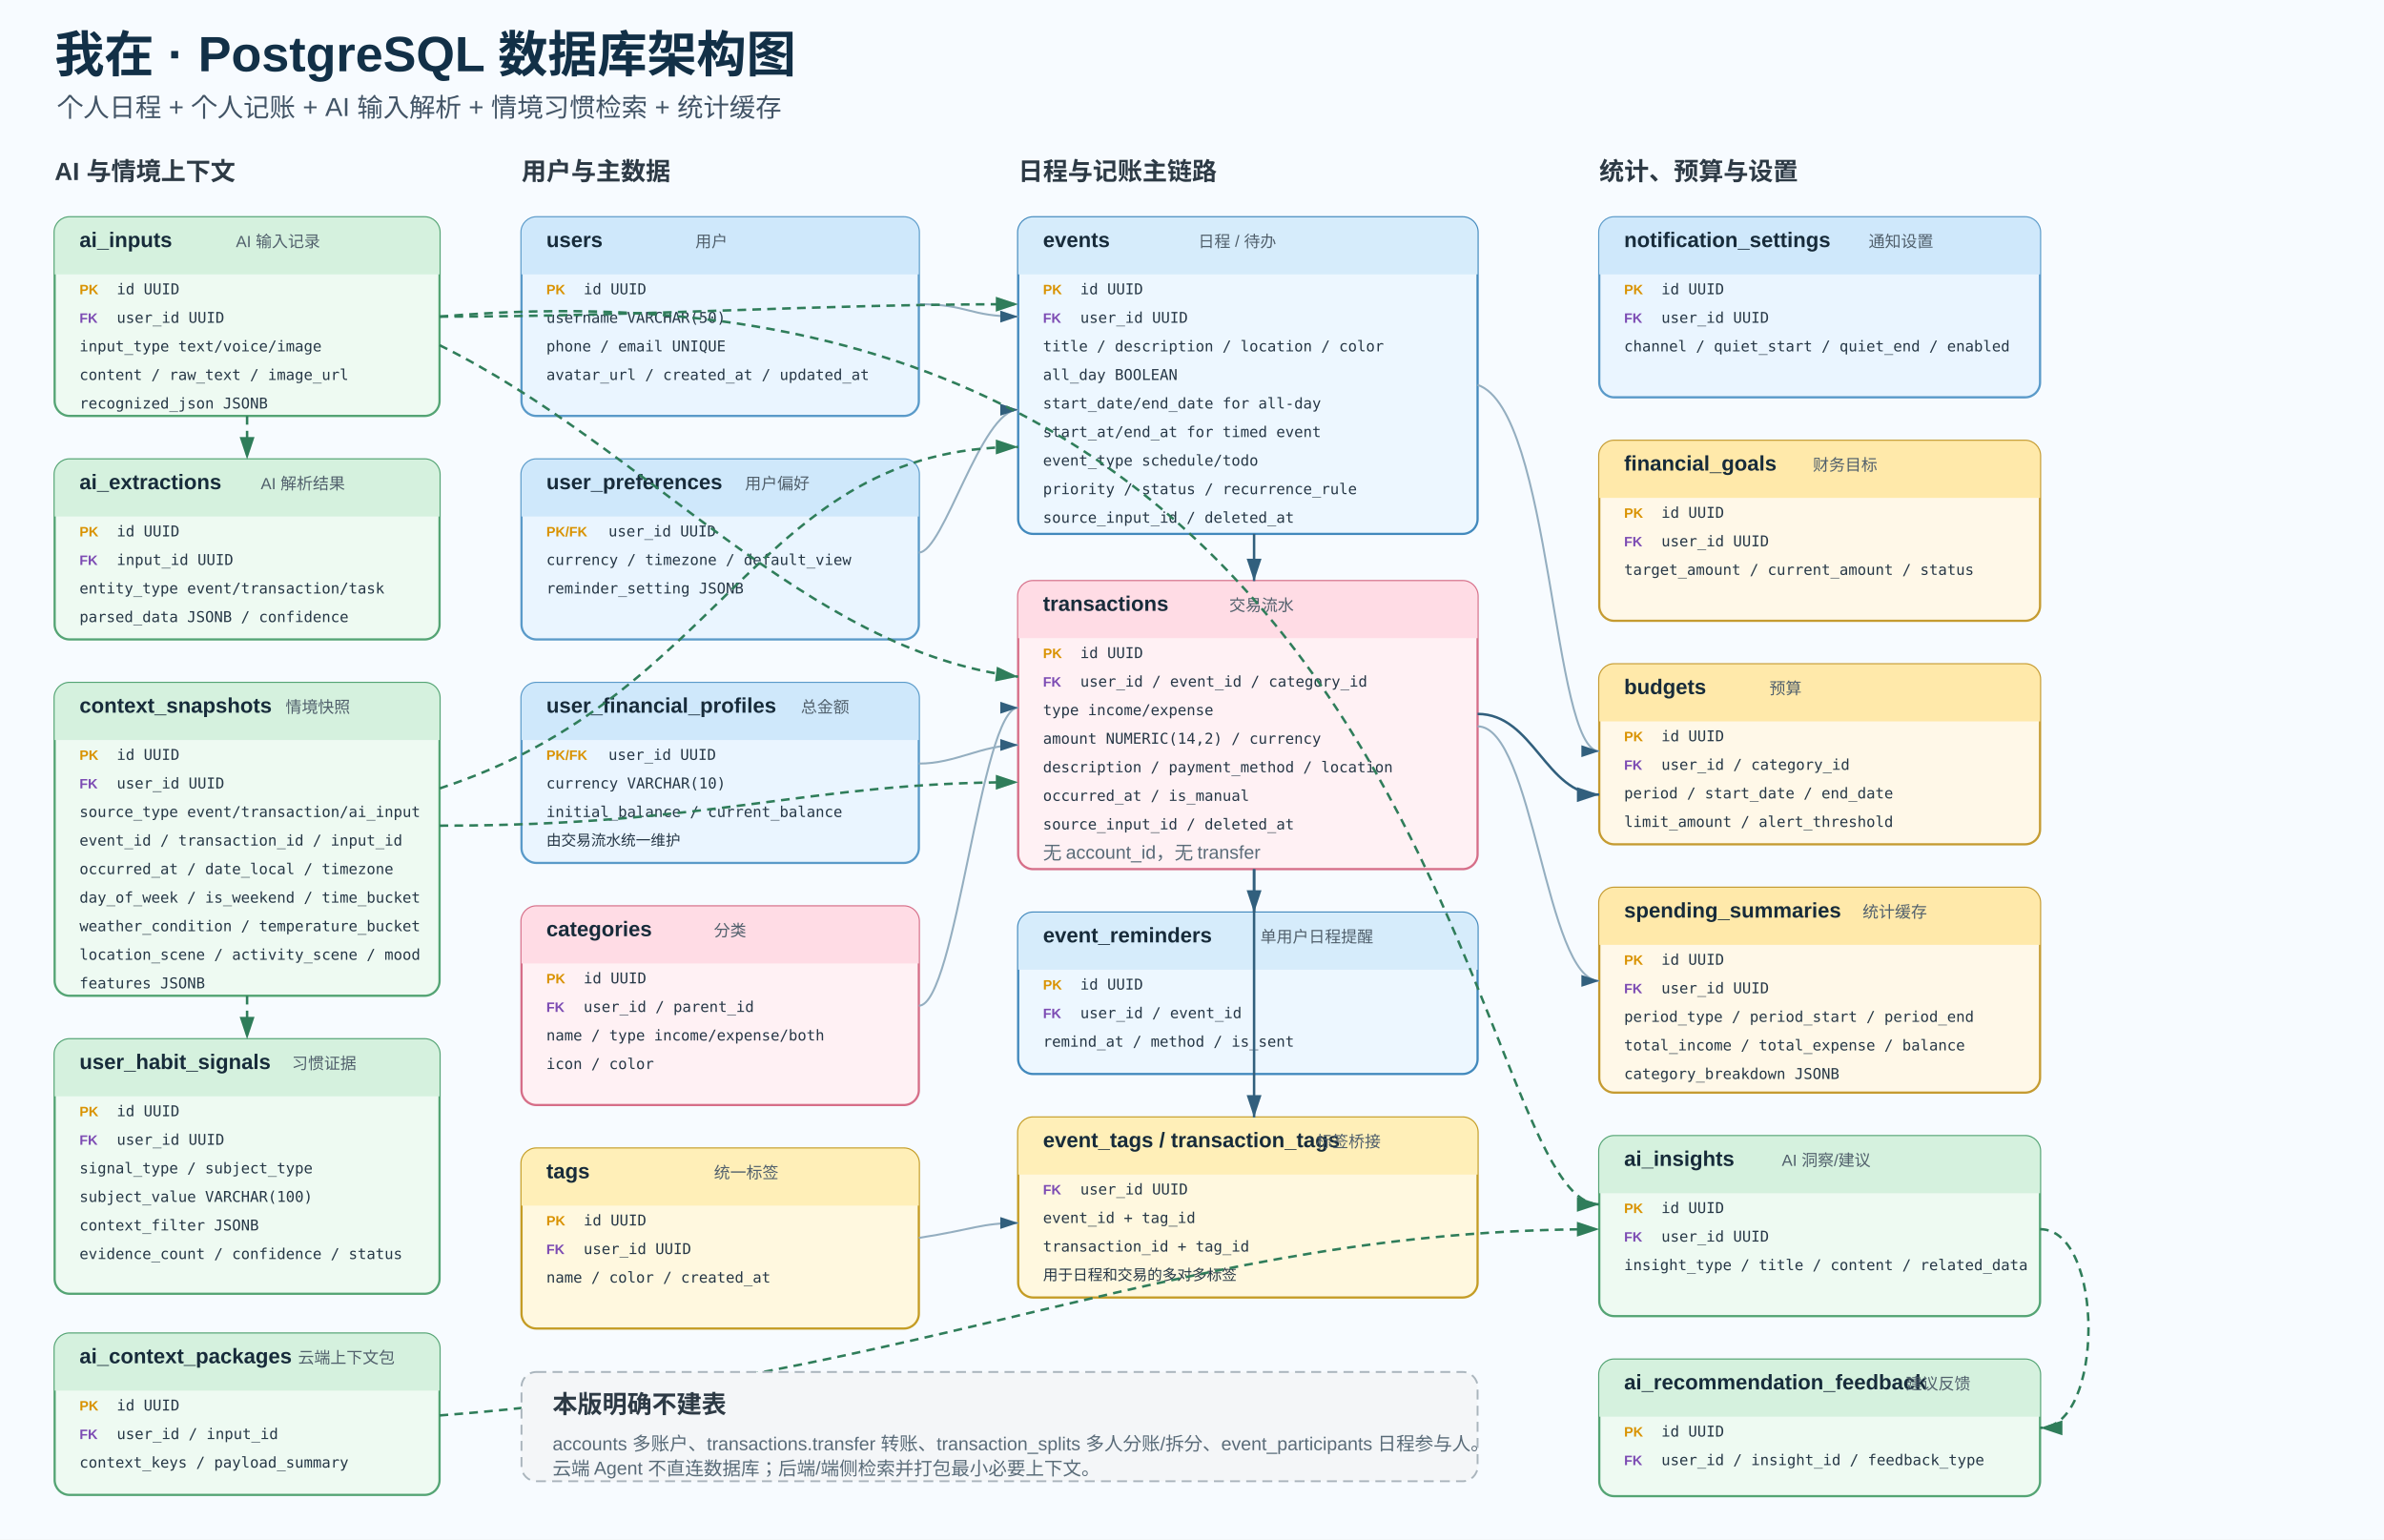
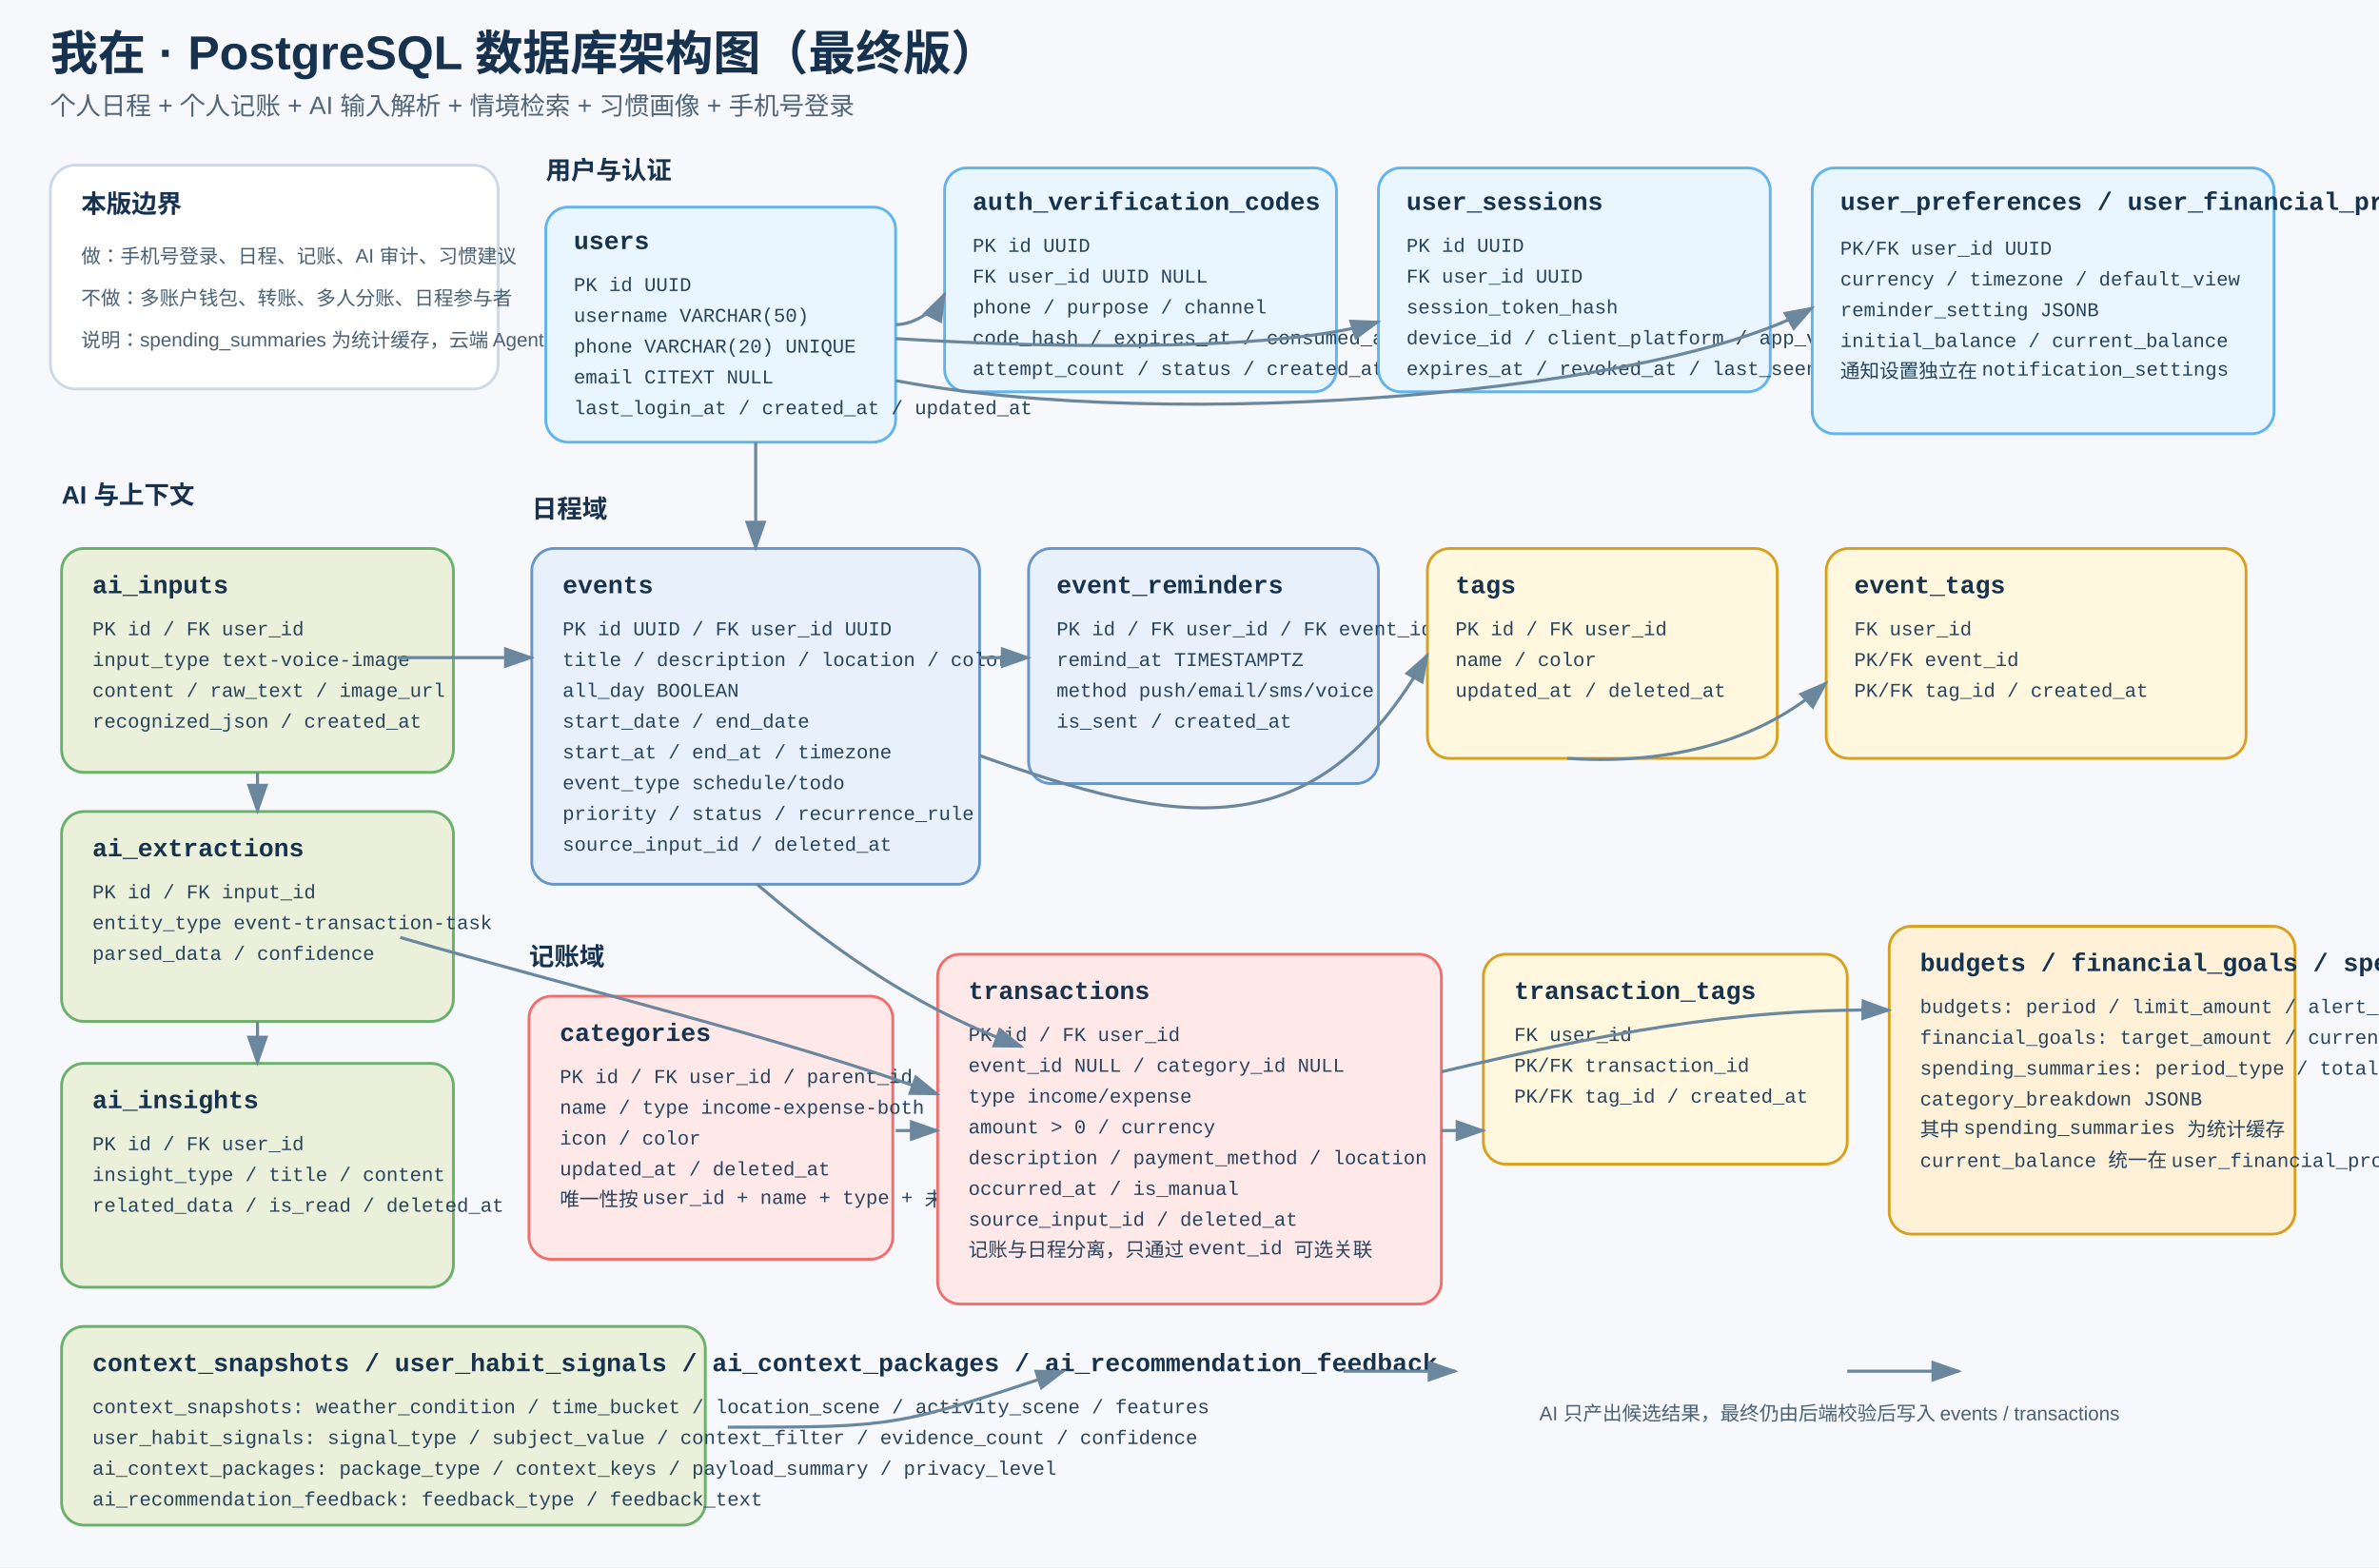
- <svg xmlns="http://www.w3.org/2000/svg" width="1920" height="1240" viewBox="0 0 1920 1240">
+ <svg xmlns="http://www.w3.org/2000/svg" width="1700" height="1120" viewBox="0 0 1700 1120">
  <defs>
-     <marker id="arrow" markerWidth="10" markerHeight="10" refX="9" refY="3" orient="auto" markerUnits="strokeWidth">
-       <path d="M0,0 L0,6 L9,3 z" fill="#315f7d" />
+     <style>
+       .title { font: 700 34px 'Microsoft YaHei', Arial, sans-serif; fill: #16324f; }
+       .subtitle { font: 400 18px 'Microsoft YaHei', Arial, sans-serif; fill: #516577; }
+       .group-label { font: 700 18px 'Microsoft YaHei', Arial, sans-serif; fill: #16324f; }
+       .box-title { font: 700 18px 'Consolas', 'Courier New', monospace; fill: #17324d; }
+       .box-text { font: 14px 'Consolas', 'Courier New', monospace; fill: #28445c; }
+       .note { font: 14px 'Microsoft YaHei', Arial, sans-serif; fill: #4a6174; }
+       .arrow { stroke: #6b879e; stroke-width: 2.2; fill: none; marker-end: url(#arrowhead); }
+     </style>
+     <marker id="arrowhead" markerWidth="10" markerHeight="7" refX="9" refY="3.5" orient="auto">
+       <polygon points="0 0, 10 3.5, 0 7" fill="#6b879e" />
    </marker>
-     <marker id="arrow-ai" markerWidth="10" markerHeight="10" refX="9" refY="3" orient="auto" markerUnits="strokeWidth">
-       <path d="M0,0 L0,6 L9,3 z" fill="#2f7d5a" />
-     </marker>
-     <style>
-       .bg { fill: #f7fbff; }
-       .title { font: 700 40px Arial, "PingFang SC", sans-serif; fill: #123047; }
-       .subtitle { font: 500 21px Arial, "PingFang SC", sans-serif; fill: #425466; }
-       .section { font: 700 20px Arial, "PingFang SC", sans-serif; fill: #2d3a45; }
-       .note { font: 15px Arial, "PingFang SC", sans-serif; fill: #596b78; }
-       .box-title { font: 700 17px Arial, "PingFang SC", sans-serif; fill: #172b3a; }
-       .box-subtitle { font: 13px Arial, "PingFang SC", sans-serif; fill: #51606c; }
-       .field { font: 12px Menlo, Consolas, monospace; fill: #263746; }
-       .pk { fill: #d99200; font: 700 11px Arial, sans-serif; }
-       .fk { fill: #7c4bb3; font: 700 11px Arial, sans-serif; }
-       .line { stroke: #315f7d; stroke-width: 2; fill: none; marker-end: url(#arrow); }
-       .line-soft { stroke: #94aec0; stroke-width: 1.6; fill: none; marker-end: url(#arrow); }
-       .line-ai { stroke: #2f7d5a; stroke-width: 2; fill: none; stroke-dasharray: 7 5; marker-end: url(#arrow-ai); }
-       .box-user { fill: #eaf5ff; stroke: #5a9ac9; stroke-width: 1.8; }
-       .box-finance { fill: #fff1f4; stroke: #d66e88; stroke-width: 1.8; }
-       .box-schedule { fill: #edf7ff; stroke: #4289bd; stroke-width: 1.8; }
-       .box-tag { fill: #fff8df; stroke: #c49c24; stroke-width: 1.8; }
-       .box-ai { fill: #eefaf2; stroke: #54a474; stroke-width: 1.8; }
-       .box-cache { fill: #fff8e8; stroke: #c59b31; stroke-width: 1.8; }
-       .box-removed { fill: #f4f6f8; stroke: #aab5bd; stroke-width: 1.5; stroke-dasharray: 8 5; }
-       .header-user { fill: #cfe8fb; }
-       .header-finance { fill: #ffdce5; }
-       .header-schedule { fill: #d6ecfb; }
-       .header-tag { fill: #ffefb8; }
-       .header-ai { fill: #d5f1de; }
-       .header-cache { fill: #ffe9aa; }
-     </style>
  </defs>
-   <rect class="bg" width="1920" height="1240" />
-   <text class="title" x="44" y="58">我在 · PostgreSQL 数据库架构图</text>
-   <text class="subtitle" x="46" y="94">个人日程 + 个人记账 + AI 输入解析 + 情境习惯检索 + 统计缓存</text>
-   <text class="section" x="44" y="145">AI 与情境上下文</text>
-   <text class="section" x="420" y="145">用户与主数据</text>
-   <text class="section" x="820" y="145">日程与记账主链路</text>
-   <text class="section" x="1288" y="145">统计、预算与设置</text>
-   <g id="ai_inputs">
-     <rect class="box-ai" x="44" y="175" width="310" height="160" rx="12" />
-     <path class="header-ai" d="M56 175h286a12 12 0 0 1 12 12v34H44v-34a12 12 0 0 1 12-12z" />
-     <text class="box-title" x="64" y="199">ai_inputs</text>
-     <text class="box-subtitle" x="190" y="199">AI 输入记录</text>
-     <text class="pk" x="64" y="237">PK</text>
-     <text class="field" x="94" y="237">id UUID</text>
-     <text class="fk" x="64" y="260">FK</text>
-     <text class="field" x="94" y="260">user_id UUID</text>
-     <text class="field" x="64" y="283">input_type text/voice/image</text>
-     <text class="field" x="64" y="306">content / raw_text / image_url</text>
-     <text class="field" x="64" y="329">recognized_json JSONB</text>
-   </g>
-   <g id="ai_extractions">
-     <rect class="box-ai" x="44" y="370" width="310" height="145" rx="12" />
-     <path class="header-ai" d="M56 370h286a12 12 0 0 1 12 12v34H44v-34a12 12 0 0 1 12-12z" />
-     <text class="box-title" x="64" y="394">ai_extractions</text>
-     <text class="box-subtitle" x="210" y="394">AI 解析结果</text>
-     <text class="pk" x="64" y="432">PK</text>
-     <text class="field" x="94" y="432">id UUID</text>
-     <text class="fk" x="64" y="455">FK</text>
-     <text class="field" x="94" y="455">input_id UUID</text>
-     <text class="field" x="64" y="478">entity_type event/transaction/task</text>
-     <text class="field" x="64" y="501">parsed_data JSONB / confidence</text>
-   </g>
-   <g id="context_snapshots">
-     <rect class="box-ai" x="44" y="550" width="310" height="252" rx="12" />
-     <path class="header-ai" d="M56 550h286a12 12 0 0 1 12 12v34H44v-34a12 12 0 0 1 12-12z" />
-     <text class="box-title" x="64" y="574">context_snapshots</text>
-     <text class="box-subtitle" x="230" y="574">情境快照</text>
-     <text class="pk" x="64" y="612">PK</text>
-     <text class="field" x="94" y="612">id UUID</text>
-     <text class="fk" x="64" y="635">FK</text>
-     <text class="field" x="94" y="635">user_id UUID</text>
-     <text class="field" x="64" y="658">source_type event/transaction/ai_input</text>
-     <text class="field" x="64" y="681">event_id / transaction_id / input_id</text>
-     <text class="field" x="64" y="704">occurred_at / date_local / timezone</text>
-     <text class="field" x="64" y="727">day_of_week / is_weekend / time_bucket</text>
-     <text class="field" x="64" y="750">weather_condition / temperature_bucket</text>
-     <text class="field" x="64" y="773">location_scene / activity_scene / mood</text>
-     <text class="field" x="64" y="796">features JSONB</text>
-   </g>
-   <g id="user_habit_signals">
-     <rect class="box-ai" x="44" y="837" width="310" height="205" rx="12" />
-     <path class="header-ai" d="M56 837h286a12 12 0 0 1 12 12v34H44v-34a12 12 0 0 1 12-12z" />
-     <text class="box-title" x="64" y="861">user_habit_signals</text>
-     <text class="box-subtitle" x="235" y="861">习惯证据</text>
-     <text class="pk" x="64" y="899">PK</text>
-     <text class="field" x="94" y="899">id UUID</text>
-     <text class="fk" x="64" y="922">FK</text>
-     <text class="field" x="94" y="922">user_id UUID</text>
-     <text class="field" x="64" y="945">signal_type / subject_type</text>
-     <text class="field" x="64" y="968">subject_value VARCHAR(100)</text>
-     <text class="field" x="64" y="991">context_filter JSONB</text>
-     <text class="field" x="64" y="1014">evidence_count / confidence / status</text>
-   </g>
-   <g id="ai_context_packages">
-     <rect class="box-ai" x="44" y="1074" width="310" height="130" rx="12" />
-     <path class="header-ai" d="M56 1074h286a12 12 0 0 1 12 12v34H44v-34a12 12 0 0 1 12-12z" />
-     <text class="box-title" x="64" y="1098">ai_context_packages</text>
-     <text class="box-subtitle" x="240" y="1098">云端上下文包</text>
-     <text class="pk" x="64" y="1136">PK</text>
-     <text class="field" x="94" y="1136">id UUID</text>
-     <text class="fk" x="64" y="1159">FK</text>
-     <text class="field" x="94" y="1159">user_id / input_id</text>
-     <text class="field" x="64" y="1182">context_keys / payload_summary</text>
-   </g>
-   <g id="users">
-     <rect class="box-user" x="420" y="175" width="320" height="160" rx="12" />
-     <path class="header-user" d="M432 175h296a12 12 0 0 1 12 12v34H420v-34a12 12 0 0 1 12-12z" />
-     <text class="box-title" x="440" y="199">users</text>
-     <text class="box-subtitle" x="560" y="199">用户</text>
-     <text class="pk" x="440" y="237">PK</text>
-     <text class="field" x="470" y="237">id UUID</text>
-     <text class="field" x="440" y="260">username VARCHAR(50)</text>
-     <text class="field" x="440" y="283">phone / email UNIQUE</text>
-     <text class="field" x="440" y="306">avatar_url / created_at / updated_at</text>
-   </g>
-   <g id="user_preferences">
-     <rect class="box-user" x="420" y="370" width="320" height="145" rx="12" />
-     <path class="header-user" d="M432 370h296a12 12 0 0 1 12 12v34H420v-34a12 12 0 0 1 12-12z" />
-     <text class="box-title" x="440" y="394">user_preferences</text>
-     <text class="box-subtitle" x="600" y="394">用户偏好</text>
-     <text class="pk" x="440" y="432">PK/FK</text>
-     <text class="field" x="490" y="432">user_id UUID</text>
-     <text class="field" x="440" y="455">currency / timezone / default_view</text>
-     <text class="field" x="440" y="478">reminder_setting JSONB</text>
-   </g>
-   <g id="user_financial_profiles">
-     <rect class="box-user" x="420" y="550" width="320" height="145" rx="12" />
-     <path class="header-user" d="M432 550h296a12 12 0 0 1 12 12v34H420v-34a12 12 0 0 1 12-12z" />
-     <text class="box-title" x="440" y="574">user_financial_profiles</text>
-     <text class="box-subtitle" x="645" y="574">总金额</text>
-     <text class="pk" x="440" y="612">PK/FK</text>
-     <text class="field" x="490" y="612">user_id UUID</text>
-     <text class="field" x="440" y="635">currency VARCHAR(10)</text>
-     <text class="field" x="440" y="658">initial_balance / current_balance</text>
-     <text class="field" x="440" y="681">由交易流水统一维护</text>
-   </g>
-   <g id="categories">
-     <rect class="box-finance" x="420" y="730" width="320" height="160" rx="12" />
-     <path class="header-finance" d="M432 730h296a12 12 0 0 1 12 12v34H420v-34a12 12 0 0 1 12-12z" />
-     <text class="box-title" x="440" y="754">categories</text>
-     <text class="box-subtitle" x="575" y="754">分类</text>
-     <text class="pk" x="440" y="792">PK</text>
-     <text class="field" x="470" y="792">id UUID</text>
-     <text class="fk" x="440" y="815">FK</text>
-     <text class="field" x="470" y="815">user_id / parent_id</text>
-     <text class="field" x="440" y="838">name / type income/expense/both</text>
-     <text class="field" x="440" y="861">icon / color</text>
-   </g>
-   <g id="tags">
-     <rect class="box-tag" x="420" y="925" width="320" height="145" rx="12" />
-     <path class="header-tag" d="M432 925h296a12 12 0 0 1 12 12v34H420v-34a12 12 0 0 1 12-12z" />
-     <text class="box-title" x="440" y="949">tags</text>
-     <text class="box-subtitle" x="575" y="949">统一标签</text>
-     <text class="pk" x="440" y="987">PK</text>
-     <text class="field" x="470" y="987">id UUID</text>
-     <text class="fk" x="440" y="1010">FK</text>
-     <text class="field" x="470" y="1010">user_id UUID</text>
-     <text class="field" x="440" y="1033">name / color / created_at</text>
-   </g>
-   <g id="events">
-     <rect class="box-schedule" x="820" y="175" width="370" height="255" rx="12" />
-     <path class="header-schedule" d="M832 175h346a12 12 0 0 1 12 12v34H820v-34a12 12 0 0 1 12-12z" />
-     <text class="box-title" x="840" y="199">events</text>
-     <text class="box-subtitle" x="965" y="199">日程 / 待办</text>
-     <text class="pk" x="840" y="237">PK</text>
-     <text class="field" x="870" y="237">id UUID</text>
-     <text class="fk" x="840" y="260">FK</text>
-     <text class="field" x="870" y="260">user_id UUID</text>
-     <text class="field" x="840" y="283">title / description / location / color</text>
-     <text class="field" x="840" y="306">all_day BOOLEAN</text>
-     <text class="field" x="840" y="329">start_date/end_date for all-day</text>
-     <text class="field" x="840" y="352">start_at/end_at for timed event</text>
-     <text class="field" x="840" y="375">event_type schedule/todo</text>
-     <text class="field" x="840" y="398">priority / status / recurrence_rule</text>
-     <text class="field" x="840" y="421">source_input_id / deleted_at</text>
-   </g>
-   <g id="transactions">
-     <rect class="box-finance" x="820" y="468" width="370" height="232" rx="12" />
-     <path class="header-finance" d="M832 468h346a12 12 0 0 1 12 12v34H820v-34a12 12 0 0 1 12-12z" />
-     <text class="box-title" x="840" y="492">transactions</text>
-     <text class="box-subtitle" x="990" y="492">交易流水</text>
-     <text class="pk" x="840" y="530">PK</text>
-     <text class="field" x="870" y="530">id UUID</text>
-     <text class="fk" x="840" y="553">FK</text>
-     <text class="field" x="870" y="553">user_id / event_id / category_id</text>
-     <text class="field" x="840" y="576">type income/expense</text>
-     <text class="field" x="840" y="599">amount NUMERIC(14,2) / currency</text>
-     <text class="field" x="840" y="622">description / payment_method / location</text>
-     <text class="field" x="840" y="645">occurred_at / is_manual</text>
-     <text class="field" x="840" y="668">source_input_id / deleted_at</text>
-     <text class="note" x="840" y="692">无 account_id，无 transfer</text>
-   </g>
-   <g id="event_reminders">
-     <rect class="box-schedule" x="820" y="735" width="370" height="130" rx="12" />
-     <path class="header-schedule" d="M832 735h346a12 12 0 0 1 12 12v34H820v-34a12 12 0 0 1 12-12z" />
-     <text class="box-title" x="840" y="759">event_reminders</text>
-     <text class="box-subtitle" x="1015" y="759">单用户日程提醒</text>
-     <text class="pk" x="840" y="797">PK</text>
-     <text class="field" x="870" y="797">id UUID</text>
-     <text class="fk" x="840" y="820">FK</text>
-     <text class="field" x="870" y="820">user_id / event_id</text>
-     <text class="field" x="840" y="843">remind_at / method / is_sent</text>
-   </g>
-   <g id="tag_bridges">
-     <rect class="box-tag" x="820" y="900" width="370" height="145" rx="12" />
-     <path class="header-tag" d="M832 900h346a12 12 0 0 1 12 12v34H820v-34a12 12 0 0 1 12-12z" />
-     <text class="box-title" x="840" y="924">event_tags / transaction_tags</text>
-     <text class="box-subtitle" x="1060" y="924">标签桥接</text>
-     <text class="fk" x="840" y="962">FK</text>
-     <text class="field" x="870" y="962">user_id UUID</text>
-     <text class="field" x="840" y="985">event_id + tag_id</text>
-     <text class="field" x="840" y="1008">transaction_id + tag_id</text>
-     <text class="field" x="840" y="1031">用于日程和交易的多对多标签</text>
-   </g>
-   <g id="notification_settings">
-     <rect class="box-user" x="1288" y="175" width="355" height="145" rx="12" />
-     <path class="header-user" d="M1300 175h331a12 12 0 0 1 12 12v34h-355v-34a12 12 0 0 1 12-12z" />
-     <text class="box-title" x="1308" y="199">notification_settings</text>
-     <text class="box-subtitle" x="1505" y="199">通知设置</text>
-     <text class="pk" x="1308" y="237">PK</text>
-     <text class="field" x="1338" y="237">id UUID</text>
-     <text class="fk" x="1308" y="260">FK</text>
-     <text class="field" x="1338" y="260">user_id UUID</text>
-     <text class="field" x="1308" y="283">channel / quiet_start / quiet_end / enabled</text>
-   </g>
-   <g id="financial_goals">
-     <rect class="box-cache" x="1288" y="355" width="355" height="145" rx="12" />
-     <path class="header-cache" d="M1300 355h331a12 12 0 0 1 12 12v34h-355v-34a12 12 0 0 1 12-12z" />
-     <text class="box-title" x="1308" y="379">financial_goals</text>
-     <text class="box-subtitle" x="1460" y="379">财务目标</text>
-     <text class="pk" x="1308" y="417">PK</text>
-     <text class="field" x="1338" y="417">id UUID</text>
-     <text class="fk" x="1308" y="440">FK</text>
-     <text class="field" x="1338" y="440">user_id UUID</text>
-     <text class="field" x="1308" y="463">target_amount / current_amount / status</text>
-   </g>
-   <g id="budgets">
-     <rect class="box-cache" x="1288" y="535" width="355" height="145" rx="12" />
-     <path class="header-cache" d="M1300 535h331a12 12 0 0 1 12 12v34h-355v-34a12 12 0 0 1 12-12z" />
-     <text class="box-title" x="1308" y="559">budgets</text>
-     <text class="box-subtitle" x="1425" y="559">预算</text>
-     <text class="pk" x="1308" y="597">PK</text>
-     <text class="field" x="1338" y="597">id UUID</text>
-     <text class="fk" x="1308" y="620">FK</text>
-     <text class="field" x="1338" y="620">user_id / category_id</text>
-     <text class="field" x="1308" y="643">period / start_date / end_date</text>
-     <text class="field" x="1308" y="666">limit_amount / alert_threshold</text>
-   </g>
-   <g id="spending_summaries">
-     <rect class="box-cache" x="1288" y="715" width="355" height="165" rx="12" />
-     <path class="header-cache" d="M1300 715h331a12 12 0 0 1 12 12v34h-355v-34a12 12 0 0 1 12-12z" />
-     <text class="box-title" x="1308" y="739">spending_summaries</text>
-     <text class="box-subtitle" x="1500" y="739">统计缓存</text>
-     <text class="pk" x="1308" y="777">PK</text>
-     <text class="field" x="1338" y="777">id UUID</text>
-     <text class="fk" x="1308" y="800">FK</text>
-     <text class="field" x="1338" y="800">user_id UUID</text>
-     <text class="field" x="1308" y="823">period_type / period_start / period_end</text>
-     <text class="field" x="1308" y="846">total_income / total_expense / balance</text>
-     <text class="field" x="1308" y="869">category_breakdown JSONB</text>
-   </g>
-   <g id="ai_insights">
-     <rect class="box-ai" x="1288" y="915" width="355" height="145" rx="12" />
-     <path class="header-ai" d="M1300 915h331a12 12 0 0 1 12 12v34h-355v-34a12 12 0 0 1 12-12z" />
-     <text class="box-title" x="1308" y="939">ai_insights</text>
-     <text class="box-subtitle" x="1435" y="939">AI 洞察/建议</text>
-     <text class="pk" x="1308" y="977">PK</text>
-     <text class="field" x="1338" y="977">id UUID</text>
-     <text class="fk" x="1308" y="1000">FK</text>
-     <text class="field" x="1338" y="1000">user_id UUID</text>
-     <text class="field" x="1308" y="1023">insight_type / title / content / related_data</text>
-   </g>
-   <g id="ai_recommendation_feedback">
-     <rect class="box-ai" x="1288" y="1095" width="355" height="110" rx="12" />
-     <path class="header-ai" d="M1300 1095h331a12 12 0 0 1 12 12v34h-355v-34a12 12 0 0 1 12-12z" />
-     <text class="box-title" x="1308" y="1119">ai_recommendation_feedback</text>
-     <text class="box-subtitle" x="1535" y="1119">建议反馈</text>
-     <text class="pk" x="1308" y="1157">PK</text>
-     <text class="field" x="1338" y="1157">id UUID</text>
-     <text class="fk" x="1308" y="1180">FK</text>
-     <text class="field" x="1338" y="1180">user_id / insight_id / feedback_type</text>
-   </g>
-   <path class="line-soft" d="M740 245 C780 245 780 255 820 255" />
-   <path class="line-soft" d="M740 445 C760 445 790 330 820 330" />
-   <path class="line-soft" d="M740 615 C770 615 790 600 820 600" />
-   <path class="line-soft" d="M740 810 C770 810 790 570 820 570" />
-   <path class="line-soft" d="M740 997 C785 990 790 985 820 985" />
-   <path class="line-soft" d="M1190 310 C1250 330 1250 605 1288 605" />
-   <path class="line-soft" d="M1190 585 C1235 585 1245 790 1288 790" />
-   <path class="line" d="M1010 430 C1010 448 1010 450 1010 468" />
-   <path class="line" d="M1010 700 C1010 720 1010 720 1010 735" />
-   <path class="line" d="M1010 700 C1010 820 1010 860 1010 900" />
-   <path class="line" d="M1190 575 C1235 575 1245 640 1288 640" />
-   <path class="line-ai" d="M354 255 C520 255 650 245 820 245" />
-   <path class="line-ai" d="M354 278 C520 360 650 525 820 545" />
-   <path class="line-ai" d="M199 335 C199 350 199 355 199 370" />
-   <path class="line-ai" d="M354 255 C1170 185 1180 970 1288 970" />
-   <path class="line-ai" d="M354 635 C585 560 610 360 820 360" />
-   <path class="line-ai" d="M354 665 C575 665 650 630 820 630" />
-   <path class="line-ai" d="M199 802 C199 820 199 820 199 837" />
-   <path class="line-ai" d="M354 1140 C750 1110 955 990 1288 990" />
-   <path class="line-ai" d="M1643 990 C1695 990 1695 1150 1643 1150" />
-   <rect class="box-removed" x="420" y="1105" width="770" height="88" rx="12" />
-   <text class="section" x="445" y="1138">本版明确不建表</text>
-   <text class="note" x="445" y="1168">accounts 多账户、transactions.transfer 转账、transaction_splits 多人分账/拆分、event_participants 日程参与人。</text>
-   <text class="note" x="445" y="1188">云端 Agent 不直连数据库；后端/端侧检索并打包最小必要上下文。</text>
+   <rect width="1700" height="1120" fill="#f6f8fb" />
+   <text x="36" y="50" class="title">我在 · PostgreSQL 数据库架构图（最终版）</text>
+   <text x="36" y="82" class="subtitle">个人日程 + 个人记账 + AI 输入解析 + 情境检索 + 习惯画像 + 手机号登录</text>
+   <rect x="36" y="118" width="320" height="160" rx="18" fill="#ffffff" stroke="#cfd9e4" stroke-width="2" />
+   <text x="58" y="152" class="group-label">本版边界</text>
+   <text x="58" y="188" class="note">做：手机号登录、日程、记账、AI 审计、习惯建议</text>
+   <text x="58" y="218" class="note">不做：多账户钱包、转账、多人分账、日程参与者</text>
+   <text x="58" y="248" class="note">说明：spending_summaries 为统计缓存，云端 Agent 不直连数据库</text>
+   <text x="390" y="128" class="group-label">用户与认证</text>
+   <rect x="390" y="148" width="250" height="168" rx="16" fill="#e9f6ff" stroke="#63b3ed" stroke-width="2" />
+   <text x="410" y="178" class="box-title">users</text>
+   <text x="410" y="208" class="box-text">PK id UUID</text>
+   <text x="410" y="230" class="box-text">username VARCHAR(50)</text>
+   <text x="410" y="252" class="box-text">phone VARCHAR(20) UNIQUE</text>
+   <text x="410" y="274" class="box-text">email CITEXT NULL</text>
+   <text x="410" y="296" class="box-text">last_login_at / created_at / updated_at</text>
+   <rect x="675" y="120" width="280" height="160" rx="16" fill="#e9f6ff" stroke="#63b3ed" stroke-width="2" />
+   <text x="695" y="150" class="box-title">auth_verification_codes</text>
+   <text x="695" y="180" class="box-text">PK id UUID</text>
+   <text x="695" y="202" class="box-text">FK user_id UUID NULL</text>
+   <text x="695" y="224" class="box-text">phone / purpose / channel</text>
+   <text x="695" y="246" class="box-text">code_hash / expires_at / consumed_at</text>
+   <text x="695" y="268" class="box-text">attempt_count / status / created_at</text>
+   <rect x="985" y="120" width="280" height="160" rx="16" fill="#e9f6ff" stroke="#63b3ed" stroke-width="2" />
+   <text x="1005" y="150" class="box-title">user_sessions</text>
+   <text x="1005" y="180" class="box-text">PK id UUID</text>
+   <text x="1005" y="202" class="box-text">FK user_id UUID</text>
+   <text x="1005" y="224" class="box-text">session_token_hash</text>
+   <text x="1005" y="246" class="box-text">device_id / client_platform / app_version</text>
+   <text x="1005" y="268" class="box-text">expires_at / revoked_at / last_seen_at</text>
+   <rect x="1295" y="120" width="330" height="190" rx="16" fill="#e9f6ff" stroke="#63b3ed" stroke-width="2" />
+   <text x="1315" y="150" class="box-title">user_preferences / user_financial_profiles</text>
+   <text x="1315" y="182" class="box-text">PK/FK user_id UUID</text>
+   <text x="1315" y="204" class="box-text">currency / timezone / default_view</text>
+   <text x="1315" y="226" class="box-text">reminder_setting JSONB</text>
+   <text x="1315" y="248" class="box-text">initial_balance / current_balance</text>
+   <text x="1315" y="270" class="box-text">通知设置独立在 notification_settings</text>
+   <text x="380" y="370" class="group-label">日程域</text>
+   <rect x="380" y="392" width="320" height="240" rx="16" fill="#e7f0fb" stroke="#6996c8" stroke-width="2" />
+   <text x="402" y="424" class="box-title">events</text>
+   <text x="402" y="454" class="box-text">PK id UUID / FK user_id UUID</text>
+   <text x="402" y="476" class="box-text">title / description / location / color</text>
+   <text x="402" y="498" class="box-text">all_day BOOLEAN</text>
+   <text x="402" y="520" class="box-text">start_date / end_date</text>
+   <text x="402" y="542" class="box-text">start_at / end_at / timezone</text>
+   <text x="402" y="564" class="box-text">event_type schedule/todo</text>
+   <text x="402" y="586" class="box-text">priority / status / recurrence_rule</text>
+   <text x="402" y="608" class="box-text">source_input_id / deleted_at</text>
+   <rect x="735" y="392" width="250" height="168" rx="16" fill="#e7f0fb" stroke="#6996c8" stroke-width="2" />
+   <text x="755" y="424" class="box-title">event_reminders</text>
+   <text x="755" y="454" class="box-text">PK id / FK user_id / FK event_id</text>
+   <text x="755" y="476" class="box-text">remind_at TIMESTAMPTZ</text>
+   <text x="755" y="498" class="box-text">method push/email/sms/voice</text>
+   <text x="755" y="520" class="box-text">is_sent / created_at</text>
+   <rect x="1020" y="392" width="250" height="150" rx="16" fill="#fff8de" stroke="#d7a11f" stroke-width="2" />
+   <text x="1040" y="424" class="box-title">tags</text>
+   <text x="1040" y="454" class="box-text">PK id / FK user_id</text>
+   <text x="1040" y="476" class="box-text">name / color</text>
+   <text x="1040" y="498" class="box-text">updated_at / deleted_at</text>
+   <rect x="1305" y="392" width="300" height="150" rx="16" fill="#fff8de" stroke="#d7a11f" stroke-width="2" />
+   <text x="1325" y="424" class="box-title">event_tags</text>
+   <text x="1325" y="454" class="box-text">FK user_id</text>
+   <text x="1325" y="476" class="box-text">PK/FK event_id</text>
+   <text x="1325" y="498" class="box-text">PK/FK tag_id / created_at</text>
+   <text x="378" y="690" class="group-label">记账域</text>
+   <rect x="378" y="712" width="260" height="188" rx="16" fill="#ffe8e8" stroke="#ef6f6f" stroke-width="2" />
+   <text x="400" y="744" class="box-title">categories</text>
+   <text x="400" y="774" class="box-text">PK id / FK user_id / parent_id</text>
+   <text x="400" y="796" class="box-text">name / type income-expense-both</text>
+   <text x="400" y="818" class="box-text">icon / color</text>
+   <text x="400" y="840" class="box-text">updated_at / deleted_at</text>
+   <text x="400" y="862" class="box-text">唯一性按 user_id + name + type + 未删除</text>
+   <rect x="670" y="682" width="360" height="250" rx="16" fill="#ffe8e8" stroke="#ef6f6f" stroke-width="2" />
+   <text x="692" y="714" class="box-title">transactions</text>
+   <text x="692" y="744" class="box-text">PK id / FK user_id</text>
+   <text x="692" y="766" class="box-text">event_id NULL / category_id NULL</text>
+   <text x="692" y="788" class="box-text">type income/expense</text>
+   <text x="692" y="810" class="box-text">amount &gt; 0 / currency</text>
+   <text x="692" y="832" class="box-text">description / payment_method / location</text>
+   <text x="692" y="854" class="box-text">occurred_at / is_manual</text>
+   <text x="692" y="876" class="box-text">source_input_id / deleted_at</text>
+   <text x="692" y="898" class="box-text">记账与日程分离，只通过 event_id 可选关联</text>
+   <rect x="1060" y="682" width="260" height="150" rx="16" fill="#fff8de" stroke="#d7a11f" stroke-width="2" />
+   <text x="1082" y="714" class="box-title">transaction_tags</text>
+   <text x="1082" y="744" class="box-text">FK user_id</text>
+   <text x="1082" y="766" class="box-text">PK/FK transaction_id</text>
+   <text x="1082" y="788" class="box-text">PK/FK tag_id / created_at</text>
+   <rect x="1350" y="662" width="290" height="220" rx="16" fill="#fff0d8" stroke="#d7a11f" stroke-width="2" />
+   <text x="1372" y="694" class="box-title">budgets / financial_goals / spending_summaries</text>
+   <text x="1372" y="724" class="box-text">budgets: period / limit_amount / alert_threshold</text>
+   <text x="1372" y="746" class="box-text">financial_goals: target_amount / current_amount</text>
+   <text x="1372" y="768" class="box-text">spending_summaries: period_type / totals / balance</text>
+   <text x="1372" y="790" class="box-text">category_breakdown JSONB</text>
+   <text x="1372" y="812" class="box-text">其中 spending_summaries 为统计缓存</text>
+   <text x="1372" y="834" class="box-text">current_balance 统一在 user_financial_profiles 维护</text>
+   <text x="44" y="360" class="group-label">AI 与上下文</text>
+   <rect x="44" y="392" width="280" height="160" rx="16" fill="#eaf0da" stroke="#6bb06b" stroke-width="2" />
+   <text x="66" y="424" class="box-title">ai_inputs</text>
+   <text x="66" y="454" class="box-text">PK id / FK user_id</text>
+   <text x="66" y="476" class="box-text">input_type text-voice-image</text>
+   <text x="66" y="498" class="box-text">content / raw_text / image_url</text>
+   <text x="66" y="520" class="box-text">recognized_json / created_at</text>
+   <rect x="44" y="580" width="280" height="150" rx="16" fill="#eaf0da" stroke="#6bb06b" stroke-width="2" />
+   <text x="66" y="612" class="box-title">ai_extractions</text>
+   <text x="66" y="642" class="box-text">PK id / FK input_id</text>
+   <text x="66" y="664" class="box-text">entity_type event-transaction-task</text>
+   <text x="66" y="686" class="box-text">parsed_data / confidence</text>
+   <rect x="44" y="760" width="280" height="160" rx="16" fill="#eaf0da" stroke="#6bb06b" stroke-width="2" />
+   <text x="66" y="792" class="box-title">ai_insights</text>
+   <text x="66" y="822" class="box-text">PK id / FK user_id</text>
+   <text x="66" y="844" class="box-text">insight_type / title / content</text>
+   <text x="66" y="866" class="box-text">related_data / is_read / deleted_at</text>
+   <rect x="44" y="948" width="460" height="142" rx="16" fill="#eaf0da" stroke="#6bb06b" stroke-width="2" />
+   <text x="66" y="980" class="box-title">context_snapshots / user_habit_signals / ai_context_packages / ai_recommendation_feedback</text>
+   <text x="66" y="1010" class="box-text">context_snapshots: weather_condition / time_bucket / location_scene / activity_scene / features</text>
+   <text x="66" y="1032" class="box-text">user_habit_signals: signal_type / subject_value / context_filter / evidence_count / confidence</text>
+   <text x="66" y="1054" class="box-text">ai_context_packages: package_type / context_keys / payload_summary / privacy_level</text>
+   <text x="66" y="1076" class="box-text">ai_recommendation_feedback: feedback_type / feedback_text</text>
+   <path class="arrow" d="M640 232 C655 232, 670 220, 675 210" />
+   <path class="arrow" d="M640 242 C770 250, 920 250, 985 230" />
+   <path class="arrow" d="M640 272 C840 310, 1190 280, 1295 220" />
+   <path class="arrow" d="M540 316 C540 345, 540 360, 540 392" />
+   <path class="arrow" d="M541 632 C620 700, 680 730, 730 748" />
+   <path class="arrow" d="M184 552 C184 570, 184 580, 184 580" />
+   <path class="arrow" d="M184 730 C184 742, 184 760, 184 760" />
+   <path class="arrow" d="M284 470 C330 470, 350 470, 380 470" />
+   <path class="arrow" d="M286 670 C410 706, 560 742, 670 782" />
+   <path class="arrow" d="M700 470 C720 470, 735 470, 735 470" />
+   <path class="arrow" d="M700 540 C840 590, 940 610, 1020 468" />
+   <path class="arrow" d="M1120 542 C1210 548, 1270 520, 1305 488" />
+   <path class="arrow" d="M640 808 C652 808, 670 808, 670 808" />
+   <path class="arrow" d="M1030 808 C1040 808, 1060 808, 1060 808" />
+   <path class="arrow" d="M1030 766 C1140 740, 1240 720, 1350 722" />
+   <path class="arrow" d="M520 1020 C640 1020, 640 1020, 760 980" />
+   <path class="arrow" d="M960 980 C1010 980, 1040 980, 1040 980" />
+   <path class="arrow" d="M1320 980 C1370 980, 1400 980, 1400 980" />
+   <text x="1100" y="1015" class="note">AI 只产出候选结果，最终仍由后端校验后写入 events / transactions</text>
</svg>
